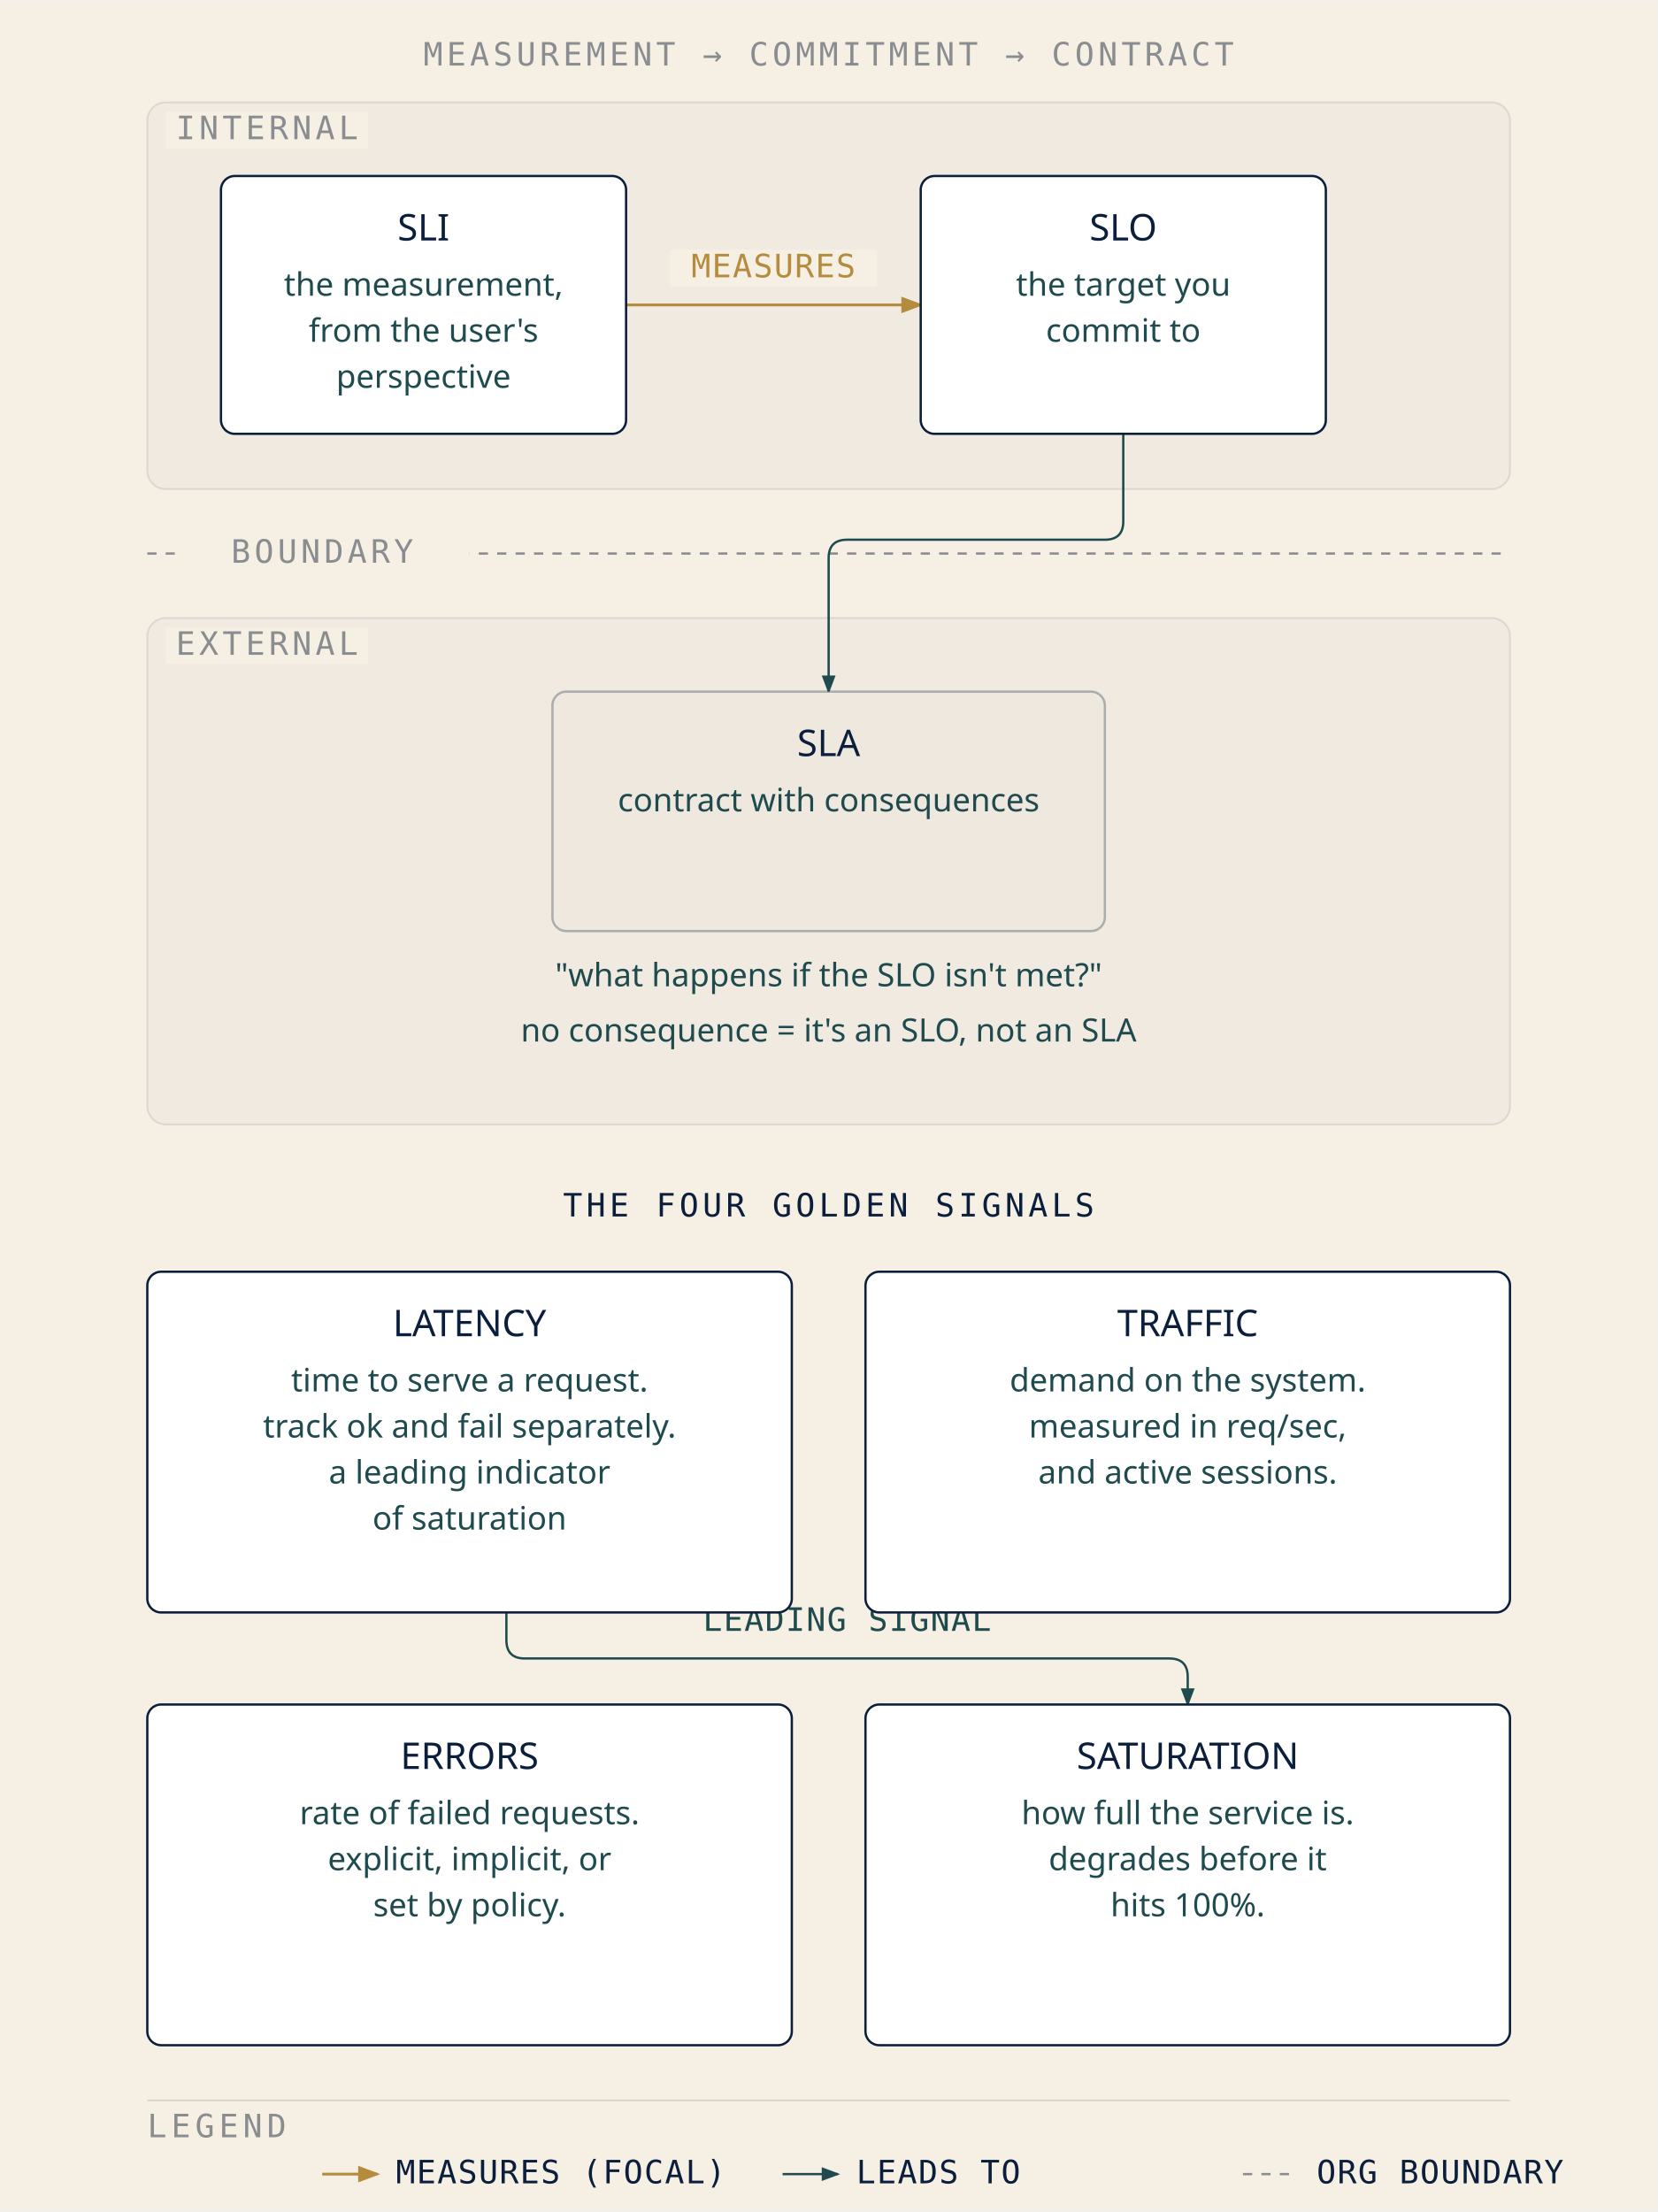
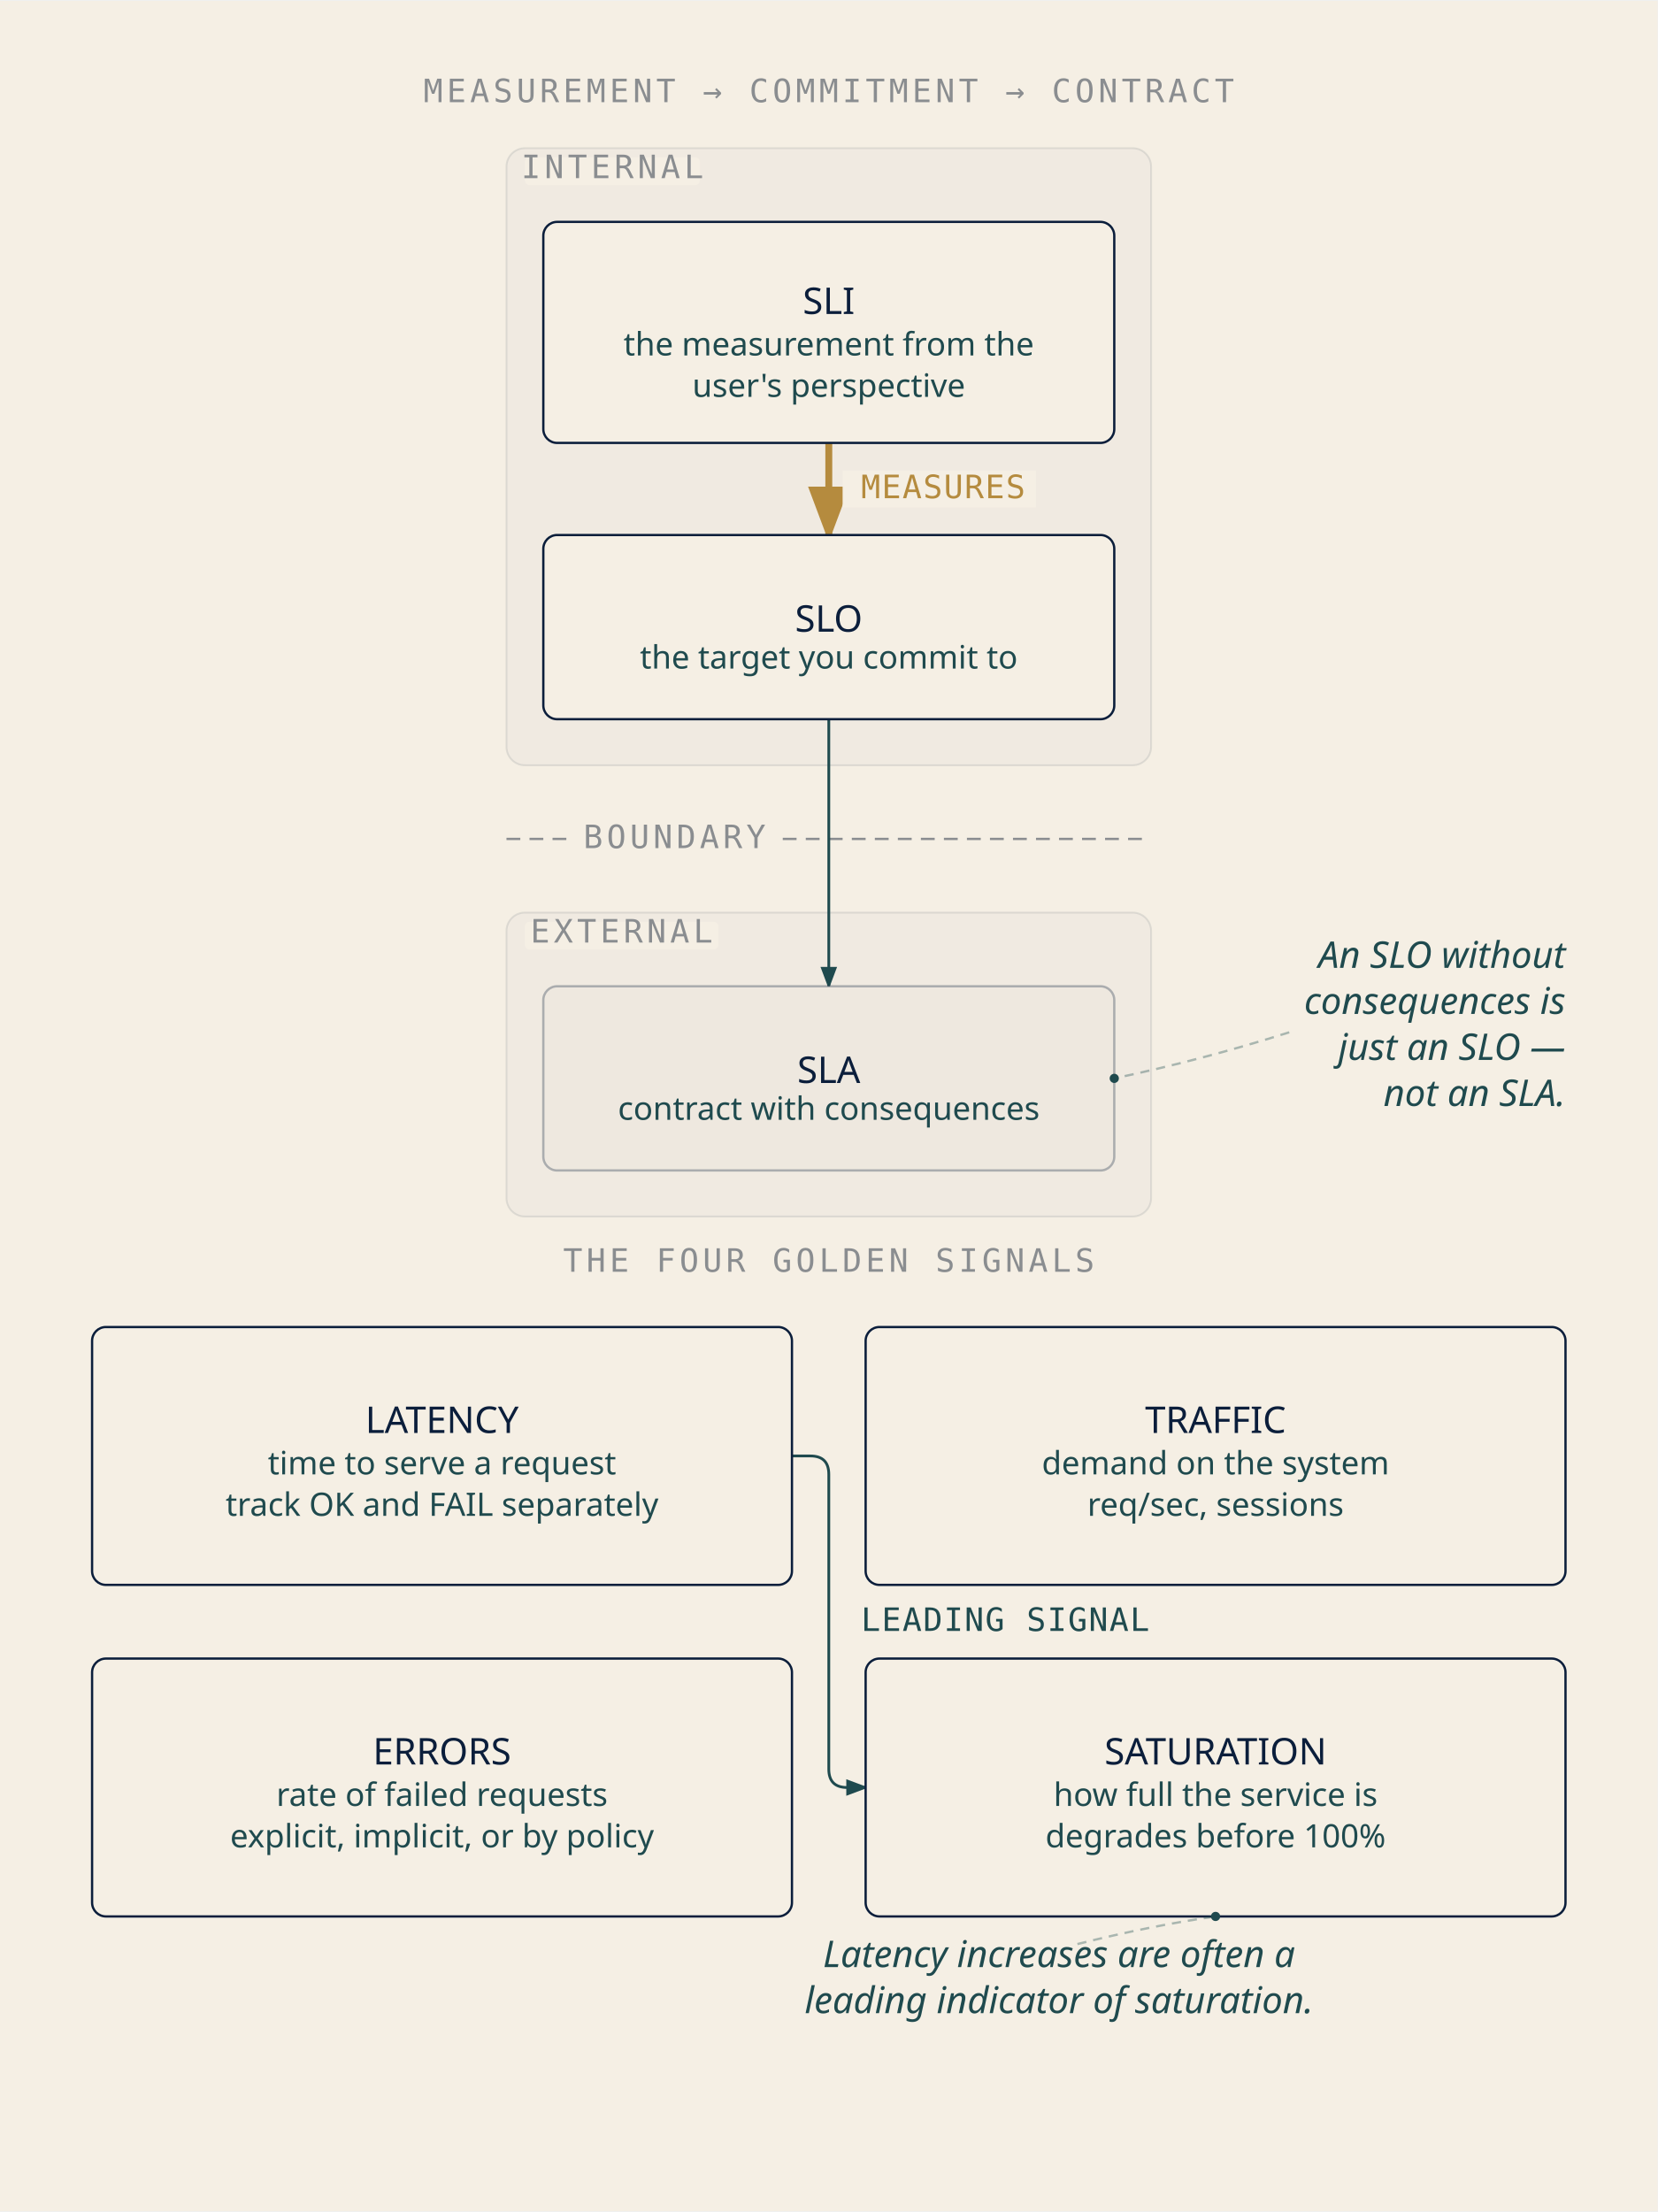
- <svg xmlns="http://www.w3.org/2000/svg" viewBox="0 0 720 960" role="img" aria-labelledby="ch18-fig05-sli-slo-golden-signals-title ch18-fig05-sli-slo-golden-signals-desc" width="520" height="694">
+ <svg xmlns="http://www.w3.org/2000/svg" viewBox="0 0 720 960" role="img" aria-labelledby="ch18-fig05-sli-slo-golden-signals-title ch18-fig05-sli-slo-golden-signals-desc" width="640" height="854">
  <defs>
    <marker id="arrow" markerWidth="8" markerHeight="6" refX="7" refY="3" orient="auto">
      <polygon points="0 0, 8 3, 0 6" fill="#1F4A4E" />
    </marker>
    <marker id="arrow-accent" markerWidth="8" markerHeight="6" refX="7" refY="3" orient="auto">
      <polygon points="0 0, 8 3, 0 6" fill="#B58B3E" />
    </marker>
    <marker id="arrow-link" markerWidth="8" markerHeight="6" refX="7" refY="3" orient="auto">
      <polygon points="0 0, 8 3, 0 6" fill="#1F4A4E" />
    </marker>
  </defs>
  <rect width="100%" height="100%" fill="#F5EFE4" />
-   <text x="360" y="28" text-anchor="middle" fill="#8A8D90" font-family="'Fira Mono', monospace" font-size="14" font-weight="500" letter-spacing="0.12em">MEASUREMENT → COMMITMENT → CONTRACT</text>
-   <rect x="64" y="44" width="592" height="168" rx="8" fill="rgba(11,30,59,0.02)" stroke="rgba(11,30,59,0.10)" stroke-width="0.8" />
-   <rect x="72" y="48" width="88" height="16" fill="#F5EFE4" />
-   <text x="116" y="60" text-anchor="middle" fill="#8A8D90" font-family="'Fira Mono', monospace" font-size="14" font-weight="500" letter-spacing="0.12em">INTERNAL</text>
-   <rect x="64" y="268" width="592" height="220" rx="8" fill="rgba(11,30,59,0.02)" stroke="rgba(11,30,59,0.10)" stroke-width="0.8" />
-   <rect x="72" y="272" width="88" height="16" fill="#F5EFE4" />
-   <text x="116" y="284" text-anchor="middle" fill="#8A8D90" font-family="'Fira Mono', monospace" font-size="14" font-weight="500" letter-spacing="0.12em">EXTERNAL</text>
-   <line x1="64" y1="240" x2="656" y2="240" stroke="#8A8D90" stroke-width="1" stroke-dasharray="4,4" />
-   <rect x="76" y="232" width="128" height="16" fill="#F5EFE4" />
-   <text x="140" y="244" text-anchor="middle" fill="#8A8D90" font-family="'Fira Mono', monospace" font-size="14" font-weight="500" letter-spacing="0.12em">BOUNDARY</text>
-   <text x="360" y="528" text-anchor="middle" fill="#0B1E3B" font-family="'Fira Mono', monospace" font-size="14" font-weight="500" letter-spacing="0.12em">THE FOUR GOLDEN SIGNALS</text>
-   <line x1="272" y1="132" x2="400" y2="132" stroke="#B58B3E" stroke-width="1.2" marker-end="url(#arrow-accent)" />
-   <rect x="291" y="108" width="90" height="16" fill="#F5EFE4" />
-   <text x="336" y="120" text-anchor="middle" fill="#B58B3E" font-family="'Fira Mono', monospace" font-size="14" letter-spacing="0.04em">MEASURES</text>
-   <path d="M488,188 V226 Q488,234 480,234 H368 Q360,234 360,242 V300" fill="none" stroke="#1F4A4E" stroke-width="1" marker-end="url(#arrow)" />
-   <path d="M220,700 V712 Q220,720 228,720 H508 Q516,720 516,728 V740" fill="none" stroke="#1F4A4E" stroke-width="1" marker-end="url(#arrow)" />
-   <rect x="304" y="700" width="128" height="12" fill="#F5EFE4" />
-   <text x="368" y="708" text-anchor="middle" fill="#1F4A4E" font-family="'Fira Mono', monospace" font-size="14" letter-spacing="0.04em">LEADING SIGNAL</text>
-   <rect x="96" y="76" width="176" height="112" rx="6" fill="#F5EFE4" />
-   <rect x="96" y="76" width="176" height="112" rx="6" fill="#ffffff" stroke="#0B1E3B" stroke-width="1" />
-   <text x="184" y="104" text-anchor="middle" fill="#0B1E3B" font-family="'Fira Sans', sans-serif" font-size="16" font-weight="500">SLI</text>
-   <text x="184" y="128" text-anchor="middle" fill="#1F4A4E" font-family="'Fira Sans', sans-serif" font-size="14">the measurement,</text>
-   <text x="184" y="148" text-anchor="middle" fill="#1F4A4E" font-family="'Fira Sans', sans-serif" font-size="14">from the user's</text>
-   <text x="184" y="168" text-anchor="middle" fill="#1F4A4E" font-family="'Fira Sans', sans-serif" font-size="14">perspective</text>
-   <rect x="400" y="76" width="176" height="112" rx="6" fill="#F5EFE4" />
-   <rect x="400" y="76" width="176" height="112" rx="6" fill="#ffffff" stroke="#0B1E3B" stroke-width="1" />
-   <text x="488" y="104" text-anchor="middle" fill="#0B1E3B" font-family="'Fira Sans', sans-serif" font-size="16" font-weight="500">SLO</text>
-   <text x="488" y="128" text-anchor="middle" fill="#1F4A4E" font-family="'Fira Sans', sans-serif" font-size="14">the target you</text>
-   <text x="488" y="148" text-anchor="middle" fill="#1F4A4E" font-family="'Fira Sans', sans-serif" font-size="14">commit to</text>
-   <rect x="240" y="300" width="240" height="104" rx="6" fill="#F5EFE4" />
-   <rect x="240" y="300" width="240" height="104" rx="6" fill="rgba(11,30,59,0.03)" stroke="rgba(11,30,59,0.30)" stroke-width="1" />
-   <text x="360" y="328" text-anchor="middle" fill="#0B1E3B" font-family="'Fira Sans', sans-serif" font-size="16" font-weight="500">SLA</text>
-   <text x="360" y="352" text-anchor="middle" fill="#1F4A4E" font-family="'Fira Sans', sans-serif" font-size="14">contract with consequences</text>
-   <text x="360" y="428" text-anchor="middle" fill="#1F4A4E" font-family="'Fira Sans', sans-serif" font-size="14">"what happens if the SLO isn't met?"</text>
-   <text x="360" y="452" text-anchor="middle" fill="#1F4A4E" font-family="'Fira Sans', sans-serif" font-size="14">no consequence = it's an SLO, not an SLA</text>
-   <rect x="64" y="552" width="280" height="148" rx="6" fill="#F5EFE4" />
-   <rect x="64" y="552" width="280" height="148" rx="6" fill="#ffffff" stroke="#0B1E3B" stroke-width="1" />
-   <text x="204" y="580" text-anchor="middle" fill="#0B1E3B" font-family="'Fira Sans', sans-serif" font-size="16" font-weight="500">LATENCY</text>
-   <text x="204" y="604" text-anchor="middle" fill="#1F4A4E" font-family="'Fira Sans', sans-serif" font-size="14">time to serve a request.</text>
-   <text x="204" y="624" text-anchor="middle" fill="#1F4A4E" font-family="'Fira Sans', sans-serif" font-size="14">track ok and fail separately.</text>
-   <text x="204" y="644" text-anchor="middle" fill="#1F4A4E" font-family="'Fira Sans', sans-serif" font-size="14">a leading indicator</text>
-   <text x="204" y="664" text-anchor="middle" fill="#1F4A4E" font-family="'Fira Sans', sans-serif" font-size="14">of saturation</text>
-   <rect x="376" y="552" width="280" height="148" rx="6" fill="#F5EFE4" />
-   <rect x="376" y="552" width="280" height="148" rx="6" fill="#ffffff" stroke="#0B1E3B" stroke-width="1" />
-   <text x="516" y="580" text-anchor="middle" fill="#0B1E3B" font-family="'Fira Sans', sans-serif" font-size="16" font-weight="500">TRAFFIC</text>
-   <text x="516" y="604" text-anchor="middle" fill="#1F4A4E" font-family="'Fira Sans', sans-serif" font-size="14">demand on the system.</text>
-   <text x="516" y="624" text-anchor="middle" fill="#1F4A4E" font-family="'Fira Sans', sans-serif" font-size="14">measured in req/sec,</text>
-   <text x="516" y="644" text-anchor="middle" fill="#1F4A4E" font-family="'Fira Sans', sans-serif" font-size="14">and active sessions.</text>
-   <rect x="64" y="740" width="280" height="148" rx="6" fill="#F5EFE4" />
-   <rect x="64" y="740" width="280" height="148" rx="6" fill="#ffffff" stroke="#0B1E3B" stroke-width="1" />
-   <text x="204" y="768" text-anchor="middle" fill="#0B1E3B" font-family="'Fira Sans', sans-serif" font-size="16" font-weight="500">ERRORS</text>
-   <text x="204" y="792" text-anchor="middle" fill="#1F4A4E" font-family="'Fira Sans', sans-serif" font-size="14">rate of failed requests.</text>
-   <text x="204" y="812" text-anchor="middle" fill="#1F4A4E" font-family="'Fira Sans', sans-serif" font-size="14">explicit, implicit, or</text>
-   <text x="204" y="832" text-anchor="middle" fill="#1F4A4E" font-family="'Fira Sans', sans-serif" font-size="14">set by policy.</text>
-   <rect x="376" y="740" width="280" height="148" rx="6" fill="#F5EFE4" />
-   <rect x="376" y="740" width="280" height="148" rx="6" fill="#ffffff" stroke="#0B1E3B" stroke-width="1" />
-   <text x="516" y="768" text-anchor="middle" fill="#0B1E3B" font-family="'Fira Sans', sans-serif" font-size="16" font-weight="500">SATURATION</text>
-   <text x="516" y="792" text-anchor="middle" fill="#1F4A4E" font-family="'Fira Sans', sans-serif" font-size="14">how full the service is.</text>
-   <text x="516" y="812" text-anchor="middle" fill="#1F4A4E" font-family="'Fira Sans', sans-serif" font-size="14">degrades before it</text>
-   <text x="516" y="832" text-anchor="middle" fill="#1F4A4E" font-family="'Fira Sans', sans-serif" font-size="14">hits 100%.</text>
-   <line x1="64" y1="912" x2="656" y2="912" stroke="rgba(11,30,59,0.12)" stroke-width="0.8" />
-   <text x="64" y="928" fill="#8A8D90" font-family="'Fira Mono', monospace" font-size="14" font-weight="500" letter-spacing="0.14em">LEGEND</text>
-   <line x1="140" y1="944" x2="164" y2="944" stroke="#B58B3E" stroke-width="1.2" marker-end="url(#arrow-accent)" />
-   <text x="172" y="948" fill="#0B1E3B" font-family="'Fira Mono', monospace" font-size="14" letter-spacing="0.04em">MEASURES (FOCAL)</text>
-   <line x1="340" y1="944" x2="364" y2="944" stroke="#1F4A4E" stroke-width="1" marker-end="url(#arrow)" />
-   <text x="372" y="948" fill="#0B1E3B" font-family="'Fira Mono', monospace" font-size="14" letter-spacing="0.04em">LEADS TO</text>
-   <line x1="540" y1="944" x2="564" y2="944" stroke="#8A8D90" stroke-width="1" stroke-dasharray="4,4" />
-   <text x="572" y="948" fill="#0B1E3B" font-family="'Fira Mono', monospace" font-size="14" letter-spacing="0.04em">ORG BOUNDARY</text>
+   <text x="360" y="44" fill="#8A8D90" font-size="14" font-weight="500" font-family="'Fira Mono', monospace" text-anchor="middle" letter-spacing="0.12em">MEASUREMENT → COMMITMENT → CONTRACT</text>
+   <rect x="220" y="64" width="280" height="268" rx="8" fill="rgba(11,30,59,0.02)" stroke="rgba(11,30,59,0.10)" stroke-width="0.8" />
+   <rect x="228" y="68" width="76" height="12" rx="2" fill="#F5EFE4" />
+   <text x="266" y="77" fill="#8A8D90" font-size="14" font-family="'Fira Mono', monospace" text-anchor="middle" letter-spacing="0.12em">INTERNAL</text>
+   <rect x="220" y="396" width="280" height="132" rx="8" fill="rgba(11,30,59,0.02)" stroke="rgba(11,30,59,0.10)" stroke-width="0.8" />
+   <rect x="228" y="400" width="84" height="12" rx="2" fill="#F5EFE4" />
+   <text x="270" y="409" fill="#8A8D90" font-size="14" font-family="'Fira Mono', monospace" text-anchor="middle" letter-spacing="0.12em">EXTERNAL</text>
+   <line x1="220" y1="364" x2="500" y2="364" stroke="#8A8D90" stroke-width="1" stroke-dasharray="6,4" />
+   <rect x="248" y="356" width="90" height="16" fill="#F5EFE4" />
+   <text x="293" y="368" fill="#8A8D90" font-size="14" font-family="'Fira Mono', monospace" text-anchor="middle" letter-spacing="0.12em">BOUNDARY</text>
+   <line x1="360" y1="192" x2="360" y2="232" stroke="#B58B3E" stroke-width="3" marker-end="url(#arrow-accent)" />
+   <rect x="366" y="204" width="84" height="16" fill="#F5EFE4" />
+   <text x="374" y="216" fill="#B58B3E" font-size="14" font-weight="400" font-family="'Fira Mono', monospace" letter-spacing="0.04em">MEASURES</text>
+   <line x1="360" y1="312" x2="360" y2="428" stroke="#1F4A4E" stroke-width="1.2" marker-end="url(#arrow)" />
+   <path d="M 344 632 H 352 Q 360 632 360 640 V 768 Q 360 776 368 776 H 376" fill="none" stroke="#1F4A4E" stroke-width="1.2" marker-end="url(#arrow)" />
+   <rect x="366" y="696" width="140" height="16" fill="#F5EFE4" />
+   <text x="374" y="708" fill="#1F4A4E" font-size="14" font-weight="400" font-family="'Fira Mono', monospace" letter-spacing="0.04em">LEADING SIGNAL</text>
+   <rect x="236" y="96" width="248" height="96" rx="6" fill="#F5EFE4" stroke="#0B1E3B" stroke-width="1" />
+   <text x="360" y="136" fill="#0B1E3B" font-size="16" font-weight="500" font-family="'Fira Sans', sans-serif" text-anchor="middle">SLI</text>
+   <text x="360" y="154" fill="#1F4A4E" font-size="14" font-family="'Fira Sans', sans-serif" text-anchor="middle">the measurement from the</text>
+   <text x="360" y="172" fill="#1F4A4E" font-size="14" font-family="'Fira Sans', sans-serif" text-anchor="middle">user's perspective</text>
+   <rect x="236" y="232" width="248" height="80" rx="6" fill="#F5EFE4" stroke="#0B1E3B" stroke-width="1" />
+   <text x="360" y="274" fill="#0B1E3B" font-size="16" font-weight="500" font-family="'Fira Sans', sans-serif" text-anchor="middle">SLO</text>
+   <text x="360" y="290" fill="#1F4A4E" font-size="14" font-family="'Fira Sans', sans-serif" text-anchor="middle">the target you commit to</text>
+   <rect x="236" y="428" width="248" height="80" rx="6" fill="#F5EFE4" />
+   <rect x="236" y="428" width="248" height="80" rx="6" fill="rgba(11,30,59,0.03)" stroke="rgba(11,30,59,0.30)" stroke-width="1" />
+   <text x="360" y="470" fill="#0B1E3B" font-size="16" font-weight="500" font-family="'Fira Sans', sans-serif" text-anchor="middle">SLA</text>
+   <text x="360" y="486" fill="#1F4A4E" font-size="14" font-family="'Fira Sans', sans-serif" text-anchor="middle">contract with consequences</text>
+   <text x="680" y="420" fill="#1F4A4E" font-size="16" font-style="italic" font-family="'Fira Sans', sans-serif" text-anchor="end">An SLO without</text>
+   <text x="680" y="440" fill="#1F4A4E" font-size="16" font-style="italic" font-family="'Fira Sans', sans-serif" text-anchor="end">consequences is</text>
+   <text x="680" y="460" fill="#1F4A4E" font-size="16" font-style="italic" font-family="'Fira Sans', sans-serif" text-anchor="end">just an SLO —</text>
+   <text x="680" y="480" fill="#1F4A4E" font-size="16" font-style="italic" font-family="'Fira Sans', sans-serif" text-anchor="end">not an SLA.</text>
+   <path d="M 560 448 Q 522 460 484 468" fill="none" stroke="rgba(31,74,78,0.35)" stroke-width="1" stroke-dasharray="4,3" />
+   <circle cx="484" cy="468" r="2" fill="#1F4A4E" />
+   <text x="360" y="552" fill="#8A8D90" font-size="14" font-weight="500" font-family="'Fira Mono', monospace" text-anchor="middle" letter-spacing="0.12em">THE FOUR GOLDEN SIGNALS</text>
+   <rect x="40" y="576" width="304" height="112" rx="6" fill="#F5EFE4" stroke="#0B1E3B" stroke-width="1" />
+   <text x="192" y="622" fill="#0B1E3B" font-size="16" font-weight="500" font-family="'Fira Sans', sans-serif" text-anchor="middle">LATENCY</text>
+   <text x="192" y="640" fill="#1F4A4E" font-size="14" font-family="'Fira Sans', sans-serif" text-anchor="middle">time to serve a request</text>
+   <text x="192" y="658" fill="#1F4A4E" font-size="14" font-family="'Fira Sans', sans-serif" text-anchor="middle">track OK and FAIL separately</text>
+   <rect x="376" y="576" width="304" height="112" rx="6" fill="#F5EFE4" stroke="#0B1E3B" stroke-width="1" />
+   <text x="528" y="622" fill="#0B1E3B" font-size="16" font-weight="500" font-family="'Fira Sans', sans-serif" text-anchor="middle">TRAFFIC</text>
+   <text x="528" y="640" fill="#1F4A4E" font-size="14" font-family="'Fira Sans', sans-serif" text-anchor="middle">demand on the system</text>
+   <text x="528" y="658" fill="#1F4A4E" font-size="14" font-family="'Fira Sans', sans-serif" text-anchor="middle">req/sec, sessions</text>
+   <rect x="40" y="720" width="304" height="112" rx="6" fill="#F5EFE4" stroke="#0B1E3B" stroke-width="1" />
+   <text x="192" y="766" fill="#0B1E3B" font-size="16" font-weight="500" font-family="'Fira Sans', sans-serif" text-anchor="middle">ERRORS</text>
+   <text x="192" y="784" fill="#1F4A4E" font-size="14" font-family="'Fira Sans', sans-serif" text-anchor="middle">rate of failed requests</text>
+   <text x="192" y="802" fill="#1F4A4E" font-size="14" font-family="'Fira Sans', sans-serif" text-anchor="middle">explicit, implicit, or by policy</text>
+   <rect x="376" y="720" width="304" height="112" rx="6" fill="#F5EFE4" stroke="#0B1E3B" stroke-width="1" />
+   <text x="528" y="766" fill="#0B1E3B" font-size="16" font-weight="500" font-family="'Fira Sans', sans-serif" text-anchor="middle">SATURATION</text>
+   <text x="528" y="784" fill="#1F4A4E" font-size="14" font-family="'Fira Sans', sans-serif" text-anchor="middle">how full the service is</text>
+   <text x="528" y="802" fill="#1F4A4E" font-size="14" font-family="'Fira Sans', sans-serif" text-anchor="middle">degrades before 100%</text>
+   <text x="460" y="854" fill="#1F4A4E" font-size="16" font-style="italic" font-family="'Fira Sans', sans-serif" text-anchor="middle">Latency increases are often a</text>
+   <text x="460" y="874" fill="#1F4A4E" font-size="16" font-style="italic" font-family="'Fira Sans', sans-serif" text-anchor="middle">leading indicator of saturation.</text>
+   <path d="M 468 844 Q 500 836 528 832" fill="none" stroke="rgba(31,74,78,0.35)" stroke-width="1" stroke-dasharray="4,3" />
+   <circle cx="528" cy="832" r="2" fill="#1F4A4E" />
</svg>
